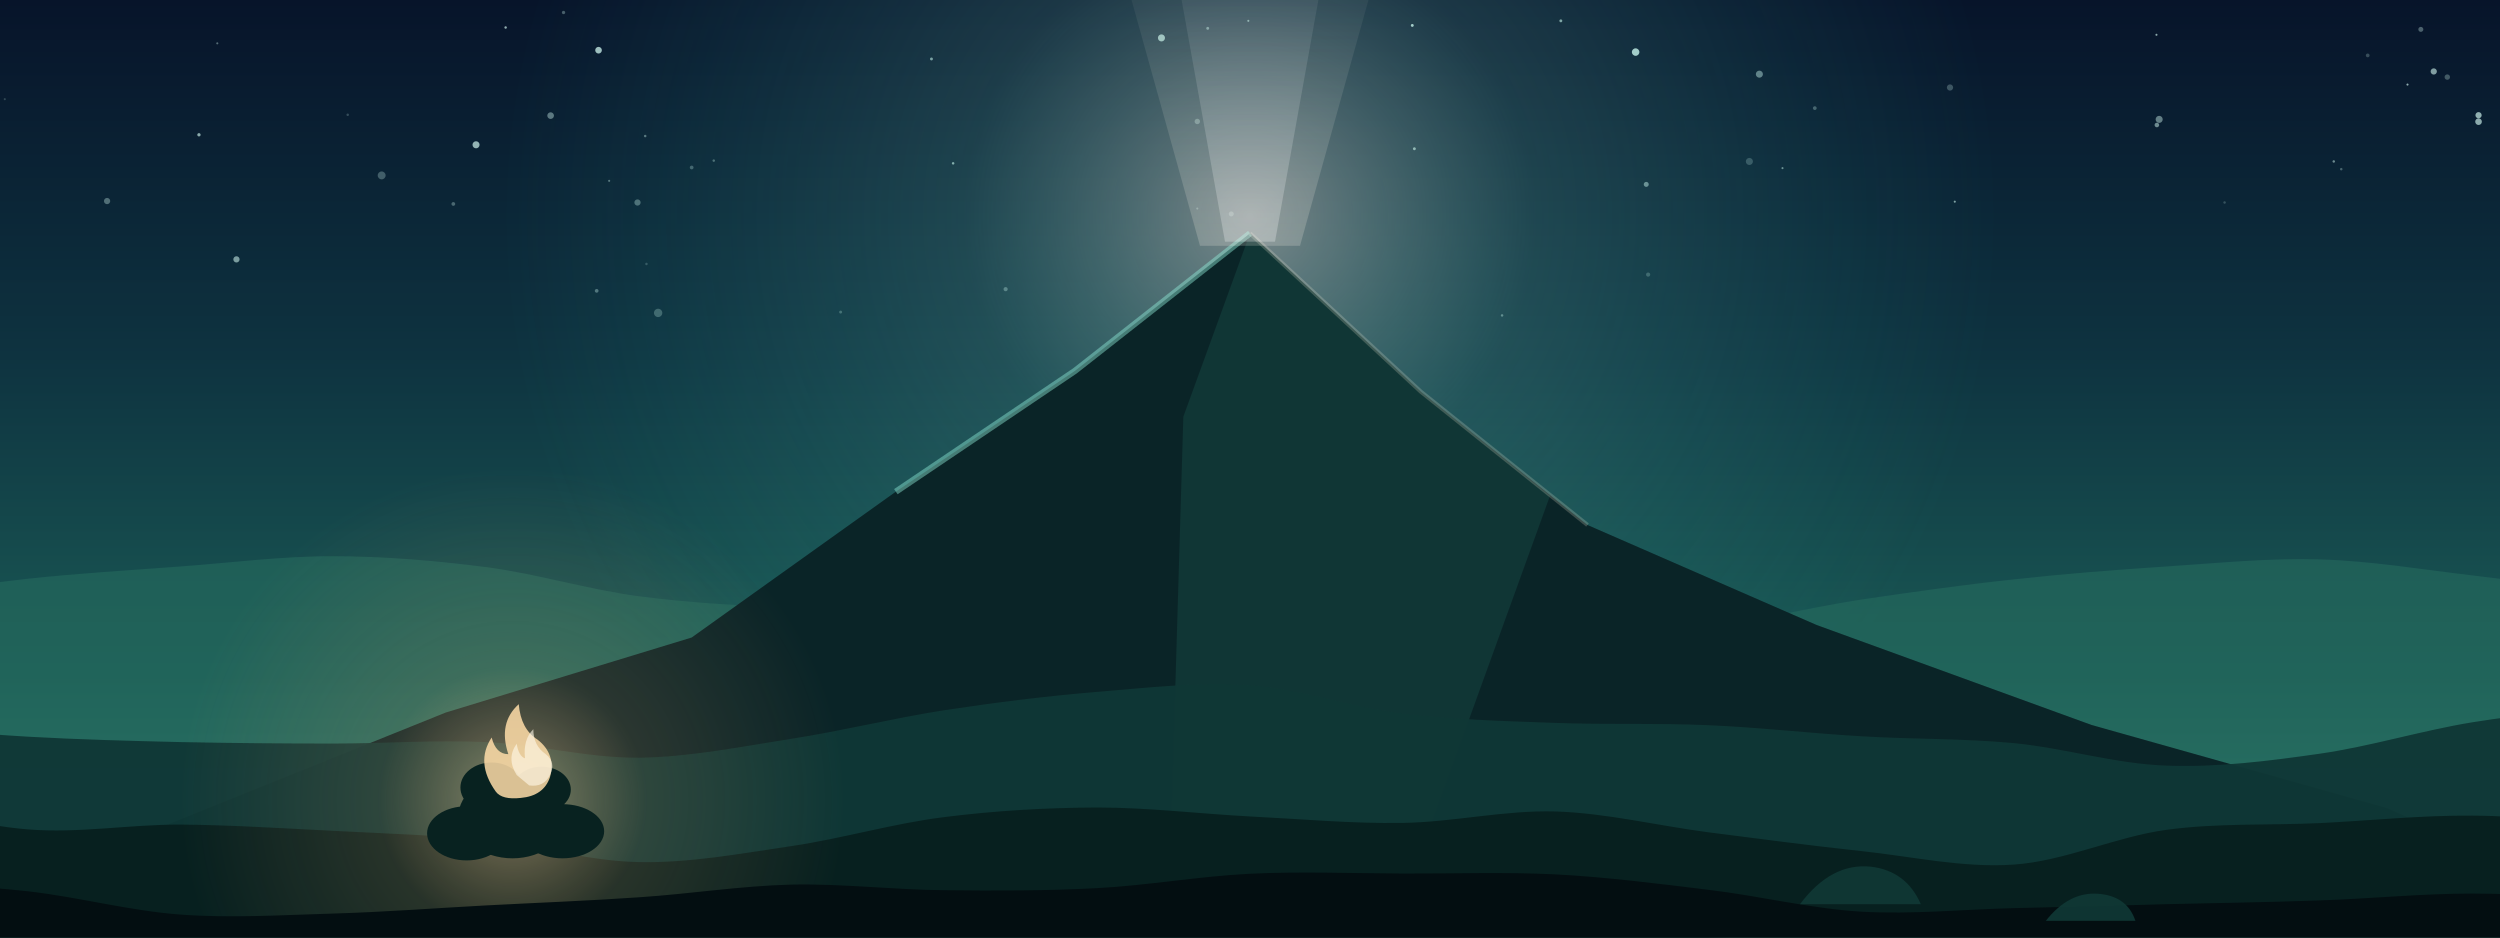
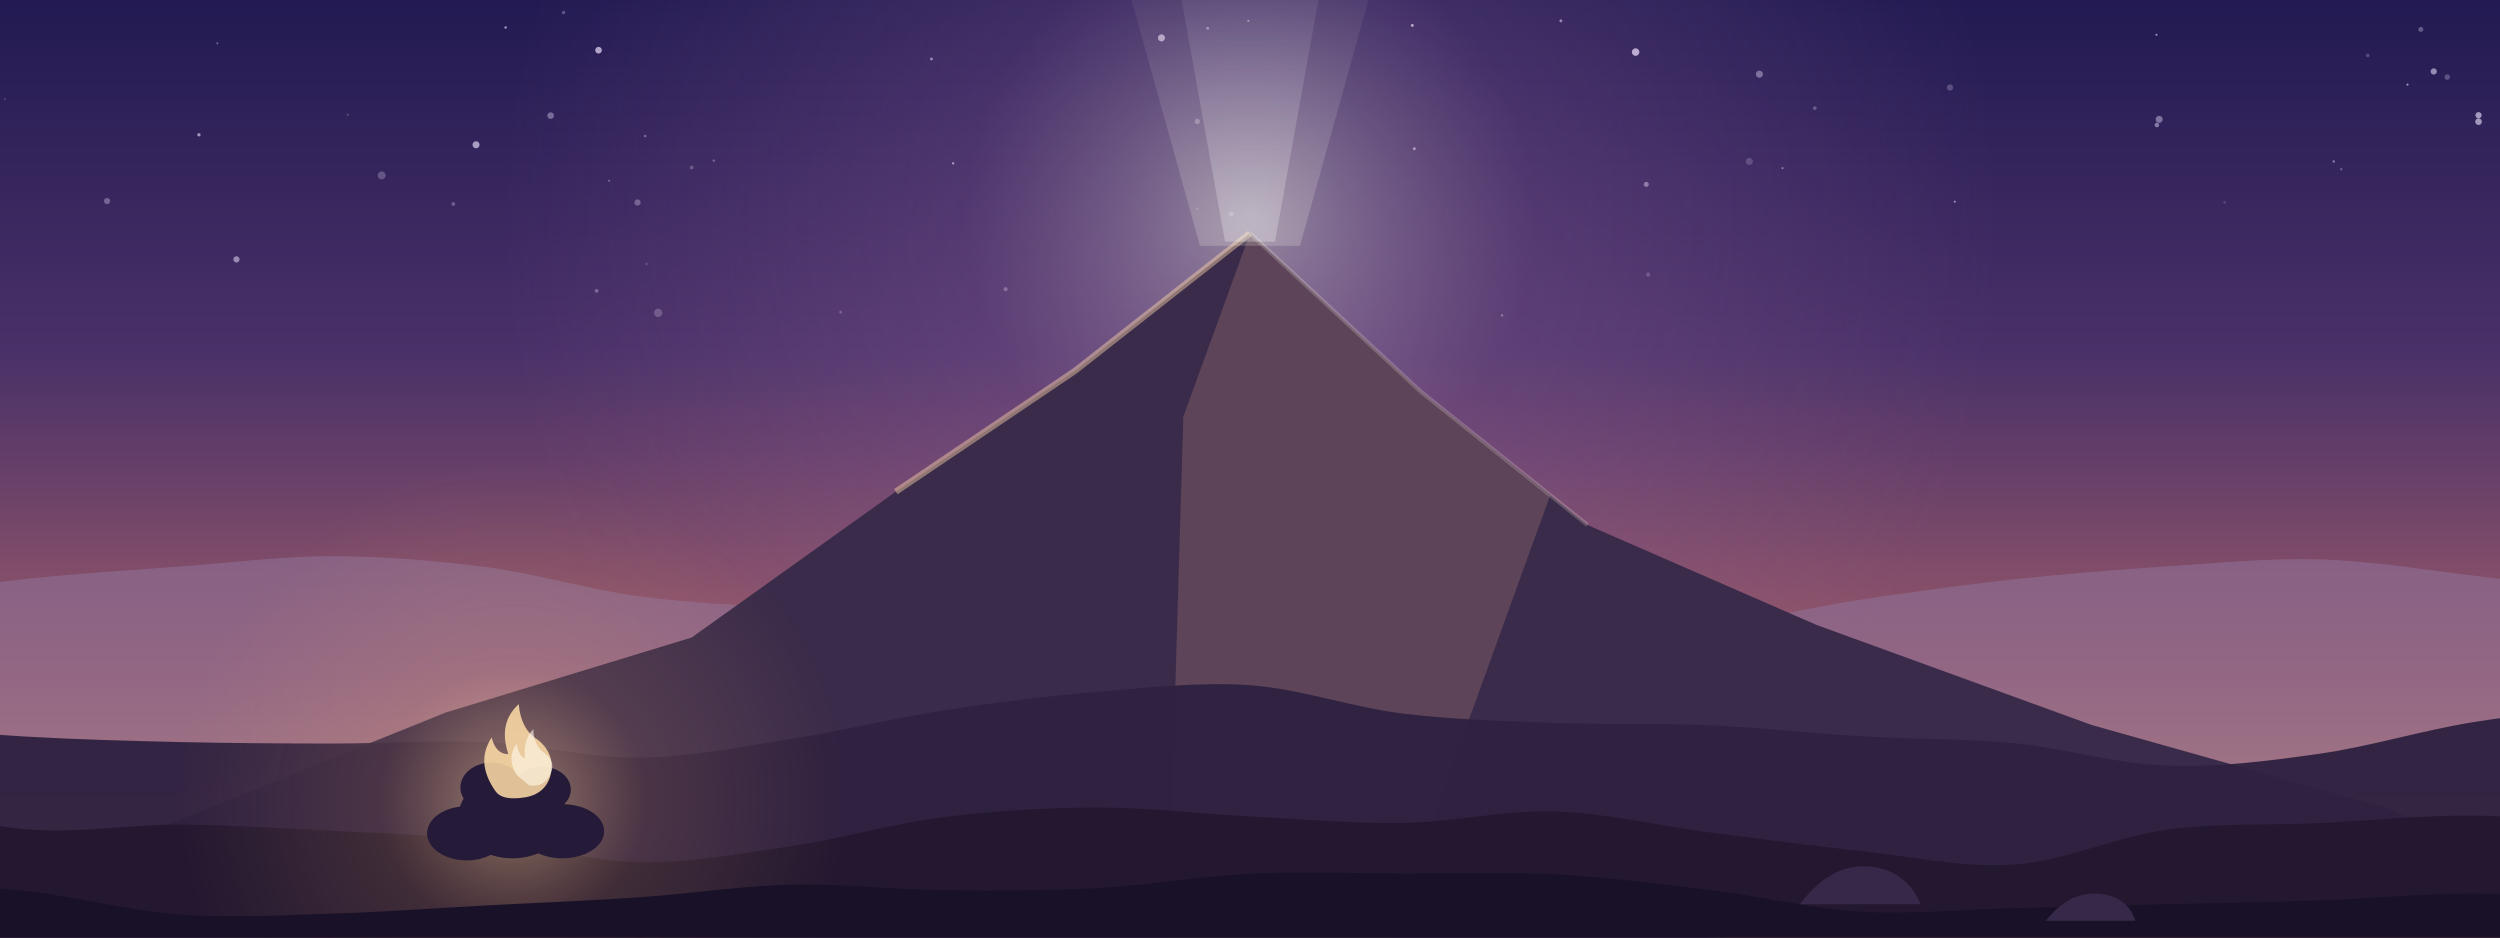
<svg xmlns="http://www.w3.org/2000/svg" viewBox="0 0 1200 450" width="1200" height="450" preserveAspectRatio="xMidYMid slice">
  <defs>
    <linearGradient id="g1" x1="0" y1="0" x2="0" y2="450" gradientUnits="userSpaceOnUse">
-       <stop offset="0" stop-color="#07142A" />
-       <stop offset="0.38" stop-color="#0E3340" />
-       <stop offset="0.72" stop-color="#1A5A55" />
-       <stop offset="1" stop-color="#3B8E7B" />
+       <stop offset="0" stop-color="#221A52" />
+       <stop offset="0.38" stop-color="#4A3168" />
+       <stop offset="0.72" stop-color="#9B5A6A" />
+       <stop offset="1" stop-color="#E8A26A" />
    </linearGradient>
    <radialGradient id="g2" cx="600" cy="104" r="360" gradientUnits="userSpaceOnUse">
      <stop offset="0" stop-color="#FFF9EC" stop-opacity="0.46" />
-       <stop offset="0.38" stop-color="#7FE0CB" stop-opacity="0.17" />
-       <stop offset="1" stop-color="#2DD4BF" stop-opacity="0" />
+       <stop offset="0.38" stop-color="#C88ABF" stop-opacity="0.17" />
+       <stop offset="1" stop-color="#C88ABF" stop-opacity="0" />
    </radialGradient>
    <linearGradient id="g3" x1="0" y1="118" x2="0" y2="-40" gradientUnits="userSpaceOnUse">
      <stop offset="0" stop-color="#FFF9EC" stop-opacity="0.2" />
      <stop offset="1" stop-color="#FFF9EC" stop-opacity="0" />
    </linearGradient>
    <linearGradient id="g4" x1="0" y1="116" x2="0" y2="-40" gradientUnits="userSpaceOnUse">
      <stop offset="0" stop-color="#FFFFFF" stop-opacity="0.26" />
      <stop offset="1" stop-color="#FFFFFF" stop-opacity="0" />
    </linearGradient>
    <radialGradient id="g5" cx="246" cy="384" r="160" gradientUnits="userSpaceOnUse">
      <stop offset="0" stop-color="#FFDCA6" stop-opacity="0.5" />
      <stop offset="0.4" stop-color="#F0A868" stop-opacity="0.14" />
      <stop offset="1" stop-color="#F0A868" stop-opacity="0" />
    </radialGradient>
  </defs>
  <rect width="1200" height="450" fill="url(#g1)" />
-   <g fill="#CFF3EC">
+   <g fill="#DCD2F0">
    <circle cx="1035.3" cy="60" r="1.1" opacity="0.506" />
    <circle cx="1036.4" cy="57.3" r="1.7" opacity="0.453" />
    <circle cx="51.4" cy="96.5" r="1.5" opacity="0.357" />
    <circle cx="403.5" cy="149.8" r="0.7" opacity="0.272" />
    <circle cx="306" cy="97.2" r="1.5" opacity="0.346" />
    <circle cx="309.7" cy="65.3" r="0.6" opacity="0.41" />
    <circle cx="166.9" cy="55.1" r="0.6" opacity="0.222" />
    <circle cx="1035.1" cy="16.7" r="0.5" opacity="0.647" />
    <circle cx="574.7" cy="58.3" r="1.3" opacity="0.324" />
    <circle cx="871.1" cy="51.9" r="0.9" opacity="0.305" />
    <circle cx="217.6" cy="97.9" r="0.9" opacity="0.324" />
    <circle cx="1067.8" cy="97.2" r="0.6" opacity="0.218" />
    <circle cx="270.5" cy="6" r="0.8" opacity="0.328" />
    <circle cx="677.9" cy="12.2" r="0.7" opacity="0.8" />
    <circle cx="936" cy="42" r="1.5" opacity="0.258" />
    <circle cx="228.5" cy="69.5" r="1.7" opacity="0.694" />
    <circle cx="721" cy="151.4" r="0.6" opacity="0.402" />
    <circle cx="342.6" cy="77.1" r="0.6" opacity="0.336" />
    <circle cx="1123.8" cy="81.2" r="0.6" opacity="0.306" />
    <circle cx="1174.7" cy="37" r="1.3" opacity="0.29" />
    <circle cx="457.5" cy="78.4" r="0.6" opacity="0.629" />
    <circle cx="839.7" cy="77.5" r="1.7" opacity="0.224" />
    <circle cx="1136.5" cy="26.6" r="0.9" opacity="0.241" />
    <circle cx="1120.2" cy="77.5" r="0.6" opacity="0.5" />
    <circle cx="332" cy="80.4" r="0.9" opacity="0.293" />
    <circle cx="310.3" cy="126.7" r="0.6" opacity="0.214" />
    <circle cx="1189.7" cy="58.4" r="1.6" opacity="0.653" />
    <circle cx="574.7" cy="100.1" r="0.5" opacity="0.303" />
    <circle cx="315.9" cy="150.2" r="2" opacity="0.262" />
    <circle cx="95.5" cy="64.7" r="0.8" opacity="0.659" />
    <circle cx="264.3" cy="55.5" r="1.6" opacity="0.416" />
    <circle cx="242.7" cy="13.2" r="0.6" opacity="0.679" />
    <circle cx="1168.2" cy="34.3" r="1.5" opacity="0.602" />
    <circle cx="791.1" cy="131.8" r="1" opacity="0.233" />
    <circle cx="113.5" cy="124.5" r="1.5" opacity="0.569" />
    <circle cx="1162" cy="14.1" r="1.2" opacity="0.339" />
    <circle cx="785.1" cy="25" r="1.8" opacity="0.818" />
    <circle cx="2.3" cy="47.6" r="0.5" opacity="0.205" />
    <circle cx="749.2" cy="10" r="0.7" opacity="0.614" />
    <circle cx="606.7" cy="126.5" r="1" opacity="0.501" />
    <circle cx="855.6" cy="80.7" r="0.5" opacity="0.501" />
    <circle cx="-8.2" cy="86.1" r="0.6" opacity="0.294" />
    <circle cx="599.2" cy="10" r="0.5" opacity="0.552" />
    <circle cx="287.3" cy="24.1" r="1.6" opacity="0.757" />
    <circle cx="292.4" cy="86.8" r="0.5" opacity="0.405" />
    <circle cx="938.3" cy="96.8" r="0.5" opacity="0.611" />
    <circle cx="591" cy="102.7" r="1.2" opacity="0.244" />
    <circle cx="790.2" cy="88.5" r="1.2" opacity="0.487" />
    <circle cx="447.1" cy="28.3" r="0.7" opacity="0.584" />
    <circle cx="844.5" cy="35.6" r="1.7" opacity="0.448" />
    <circle cx="1189.7" cy="55.3" r="1.5" opacity="0.683" />
    <circle cx="557.5" cy="18.2" r="1.7" opacity="0.709" />
    <circle cx="183.2" cy="84.2" r="1.9" opacity="0.284" />
    <circle cx="104.3" cy="20.8" r="0.5" opacity="0.383" />
    <circle cx="1155.6" cy="40.6" r="0.5" opacity="0.685" />
    <circle cx="678.9" cy="71.4" r="0.7" opacity="0.632" />
    <circle cx="286.4" cy="139.6" r="0.9" opacity="0.359" />
    <circle cx="-18.9" cy="141.3" r="0.7" opacity="0.31" />
    <circle cx="579.7" cy="13.6" r="0.7" opacity="0.462" />
    <circle cx="482.7" cy="138.8" r="1" opacity="0.342" />
  </g>
  <rect width="1200" height="450" fill="url(#g2)" />
-   <path d="M-60 287.9C-47.8 286.2 -11.1 280.5 13.3 277.8C37.8 275.2 62.2 273.7 86.7 271.9C111.1 270.1 135.6 266.9 160 267C184.4 267 208.9 269.1 233.3 272.2C257.8 275.4 282.2 283 306.7 286.2C331.1 289.4 355.6 290.8 380 291.4C404.4 292.1 428.9 290.1 453.3 290.2C477.8 290.2 502.2 291.7 526.7 291.9C551.1 292.1 575.6 291.5 600 291.6C624.4 291.7 648.9 291.2 673.3 292.7C697.8 294.1 722.2 299.1 746.7 300.4C771.1 301.6 795.6 302.2 820 300.1C844.4 298 868.9 291.5 893.3 287.8C917.8 284.2 942.2 280.7 966.7 278.1C991.1 275.4 1015.6 273.5 1040 271.9C1064.4 270.3 1088.9 267.8 1113.3 268.5C1137.8 269.2 1162.2 273.3 1186.7 276.2C1211.1 279 1247.8 284.1 1260 285.7L1260 490L-60 490Z" fill="#256A5E" opacity="0.6" />
-   <path d="M-60 470L70 400L214 342L332 306L430 236L516 178L600 112L682 188L762 252L872 300L1004 348L1146 388L1260 440Z" fill="#0A2427" />
-   <path d="M600 112L682 188L744 238L660 470L560 470L568 200Z" fill="#1D5B52" opacity="0.32" />
-   <path d="M430 236L516 178L600 112" fill="none" stroke="#8FEDD9" stroke-width="3" opacity="0.44" />
+   <path d="M-60 287.9C-47.8 286.2 -11.1 280.5 13.3 277.8C37.8 275.2 62.2 273.7 86.7 271.9C111.1 270.1 135.6 266.9 160 267C184.4 267 208.9 269.1 233.3 272.2C257.8 275.4 282.2 283 306.7 286.2C331.1 289.4 355.6 290.8 380 291.4C404.4 292.1 428.9 290.1 453.3 290.2C477.8 290.2 502.2 291.7 526.7 291.9C551.1 292.1 575.6 291.5 600 291.6C624.4 291.7 648.9 291.2 673.3 292.7C697.8 294.1 722.2 299.1 746.7 300.4C771.1 301.6 795.6 302.2 820 300.1C844.4 298 868.9 291.5 893.3 287.8C917.8 284.2 942.2 280.7 966.7 278.1C991.1 275.4 1015.6 273.5 1040 271.9C1064.4 270.3 1088.9 267.8 1113.3 268.5C1137.8 269.2 1162.2 273.3 1186.7 276.2C1211.1 279 1247.8 284.1 1260 285.7L1260 490L-60 490Z" fill="#8E7096" opacity="0.6" />
+   <path d="M-60 470L70 400L214 342L332 306L430 236L516 178L600 112L682 188L762 252L872 300L1004 348L1146 388L1260 440Z" fill="#3A2B4A" />
+   <path d="M600 112L682 188L744 238L660 470L560 470L568 200Z" fill="#A87A78" opacity="0.32" />
+   <path d="M430 236L516 178L600 112" fill="none" stroke="#FFD9A8" stroke-width="3" opacity="0.44" />
  <path d="M600 112L682 188L762 252" fill="none" stroke="#FFF3DC" stroke-width="2" opacity="0.2" />
  <path d="M576 118L624 118L668 -40L532 -40Z" fill="url(#g3)" />
  <path d="M588 116L612 116L640 -40L560 -40Z" fill="url(#g4)" />
-   <path d="M-60 347.8C-47.8 348.8 -11.1 352.2 13.3 353.6C37.8 355 62.2 355.6 86.7 356.2C111.1 356.7 135.6 356.9 160 356.9C184.4 356.9 208.9 355.1 233.3 356.2C257.8 357.3 282.2 363.9 306.7 363.7C331.1 363.4 355.6 358.4 380 354.6C404.4 350.8 428.9 344.7 453.3 340.9C477.8 337.2 502.2 334.1 526.7 332.1C551.1 330.1 575.6 327.2 600 328.9C624.4 330.7 648.9 339.5 673.3 342.5C697.8 345.5 722.2 346.1 746.7 347C771.1 347.9 795.6 347 820 348.1C844.4 349.1 868.9 352 893.3 353.4C917.8 354.9 942.2 354.4 966.7 356.7C991.1 359.1 1015.6 366.7 1040 367.5C1064.4 368.4 1088.9 365.3 1113.3 361.8C1137.8 358.3 1162.2 350.7 1186.7 346.7C1211.1 342.7 1247.8 339.3 1260 337.9L1260 490L-60 490Z" fill="#0F3735" opacity="0.95" />
-   <path d="M-60 384.1C-47.8 386.5 -11.1 396.2 13.3 398.1C37.8 400.1 62.2 395.7 86.7 395.8C111.1 396 135.6 397.6 160 398.8C184.4 400.1 208.9 400.8 233.3 403.3C257.8 405.8 282.2 413.4 306.7 413.8C331.1 414.3 355.6 409.7 380 406.1C404.4 402.5 428.9 395.2 453.3 392.2C477.8 389.1 502.2 387.7 526.7 387.6C551.1 387.6 575.6 390.6 600 391.9C624.4 393.1 648.9 395.4 673.3 395C697.8 394.6 722.2 388.8 746.7 389.5C771.1 390.3 795.6 396.3 820 399.5C844.4 402.6 868.9 405.9 893.3 408.5C917.8 411.1 942.2 416.7 966.7 415C991.1 413.3 1015.6 401.6 1040 398.3C1064.4 395 1088.9 396.2 1113.3 395.1C1137.8 393.9 1162.2 391.3 1186.7 391.5C1211.1 391.6 1247.8 395.3 1260 396.1L1260 490L-60 490Z" fill="#07201F" />
+   <path d="M-60 347.8C-47.8 348.8 -11.1 352.2 13.3 353.6C37.8 355 62.2 355.6 86.7 356.2C111.1 356.7 135.6 356.9 160 356.9C184.4 356.9 208.9 355.1 233.3 356.2C257.8 357.3 282.2 363.9 306.7 363.7C331.1 363.4 355.6 358.4 380 354.6C404.4 350.8 428.9 344.7 453.3 340.9C477.8 337.2 502.2 334.1 526.7 332.1C551.1 330.1 575.6 327.2 600 328.9C624.4 330.7 648.9 339.5 673.3 342.5C697.8 345.5 722.2 346.1 746.7 347C771.1 347.9 795.6 347 820 348.1C844.4 349.1 868.9 352 893.3 353.4C917.8 354.9 942.2 354.4 966.7 356.7C991.1 359.1 1015.6 366.7 1040 367.5C1064.4 368.4 1088.9 365.3 1113.3 361.8C1137.8 358.3 1162.2 350.7 1186.7 346.7C1211.1 342.7 1247.8 339.3 1260 337.9L1260 490L-60 490Z" fill="#2E2140" opacity="0.95" />
+   <path d="M-60 384.1C-47.8 386.5 -11.1 396.2 13.3 398.1C37.8 400.1 62.2 395.7 86.7 395.8C111.1 396 135.6 397.6 160 398.8C184.4 400.1 208.9 400.8 233.3 403.3C257.8 405.8 282.2 413.4 306.7 413.8C331.1 414.3 355.6 409.7 380 406.1C404.4 402.5 428.9 395.2 453.3 392.2C477.8 389.1 502.2 387.7 526.7 387.6C551.1 387.6 575.6 390.6 600 391.9C624.4 393.1 648.9 395.4 673.3 395C697.8 394.6 722.2 388.8 746.7 389.5C771.1 390.3 795.6 396.3 820 399.5C844.4 402.6 868.9 405.9 893.3 408.5C917.8 411.1 942.2 416.7 966.7 415C991.1 413.3 1015.6 401.6 1040 398.3C1064.4 395 1088.9 396.2 1113.3 395.1C1137.8 393.9 1162.2 391.3 1186.7 391.5C1211.1 391.6 1247.8 395.3 1260 396.1L1260 490L-60 490Z" fill="#231830" />
  <rect width="1200" height="450" fill="url(#g5)" />
-   <g fill="#082220">
+   <g fill="#251A38">
    <ellipse cx="246" cy="392" rx="26" ry="20" />
    <ellipse cx="224" cy="400" rx="19" ry="13" />
    <ellipse cx="270" cy="399" rx="20" ry="13" />
    <ellipse cx="236" cy="378" rx="15" ry="12" />
    <ellipse cx="260" cy="379" rx="14" ry="11" />
  </g>
  <g fill="#FFDDA8" opacity="0.85">
    <path d="M238 380q-10 -14 -2 -26q2 8 8 8q-5 -15 5 -24q1 12 9 17q9 7 6 18q-3 9 -14 10q-9 1 -12 -3Z" />
  </g>
  <g fill="#FFF8E8" opacity="0.62">
    <path d="M248 372q-5 -8 0 -15q1 6 4 7q-1 -9 4 -14q0 8 6 12q5 4 2 10q-3 6 -10 5Z" />
  </g>
-   <path d="M-60 422.5C-47.8 423.4 -11.1 425.1 13.3 427.8C37.8 430.6 62.2 437.2 86.7 439C111.1 440.8 135.6 439.2 160 438.5C184.4 437.8 208.9 435.9 233.3 434.6C257.8 433.3 282.2 432.4 306.7 430.7C331.1 429.1 355.6 425.2 380 424.6C404.4 424.1 428.9 427.1 453.3 427.3C477.8 427.6 502.2 427.6 526.7 426.3C551.1 425 575.6 420.6 600 419.4C624.4 418.2 648.9 419.2 673.3 419.3C697.8 419.4 722.2 418.5 746.7 419.7C771.1 421 795.6 424.1 820 427.1C844.4 430 868.9 436.1 893.3 437.6C917.8 439 942.2 436.5 966.7 435.9C991.1 435.4 1015.6 434.7 1040 434C1064.4 433.4 1088.9 433.1 1113.3 432.2C1137.8 431.4 1162.2 428.9 1186.7 428.9C1211.1 428.9 1247.8 431.5 1260 432L1260 490L-60 490Z" fill="#030E11" />
-   <g fill="#0F3835" opacity="0.9">
+   <path d="M-60 422.5C-47.8 423.4 -11.1 425.1 13.3 427.8C37.8 430.6 62.2 437.2 86.7 439C111.1 440.8 135.6 439.2 160 438.5C184.4 437.8 208.9 435.9 233.3 434.6C257.8 433.3 282.2 432.4 306.7 430.7C331.1 429.1 355.6 425.2 380 424.6C404.4 424.1 428.9 427.1 453.3 427.3C477.8 427.6 502.2 427.6 526.7 426.3C551.1 425 575.6 420.6 600 419.4C624.4 418.2 648.9 419.2 673.3 419.3C697.8 419.4 722.2 418.5 746.7 419.7C771.1 421 795.6 424.1 820 427.1C844.4 430 868.9 436.1 893.3 437.6C917.8 439 942.2 436.5 966.7 435.9C991.1 435.4 1015.6 434.7 1040 434C1064.4 433.4 1088.9 433.1 1113.3 432.2C1137.8 431.4 1162.2 428.9 1186.7 428.9C1211.1 428.9 1247.8 431.5 1260 432L1260 490L-60 490Z" fill="#191128" />
+   <g fill="#3A2A4C" opacity="0.9">
    <path d="M864 434q15 -20 34 -18q17 2 24 18Z" />
    <path d="M982 442q11 -14 25 -13q14 1 18 13Z" />
  </g>
</svg>
